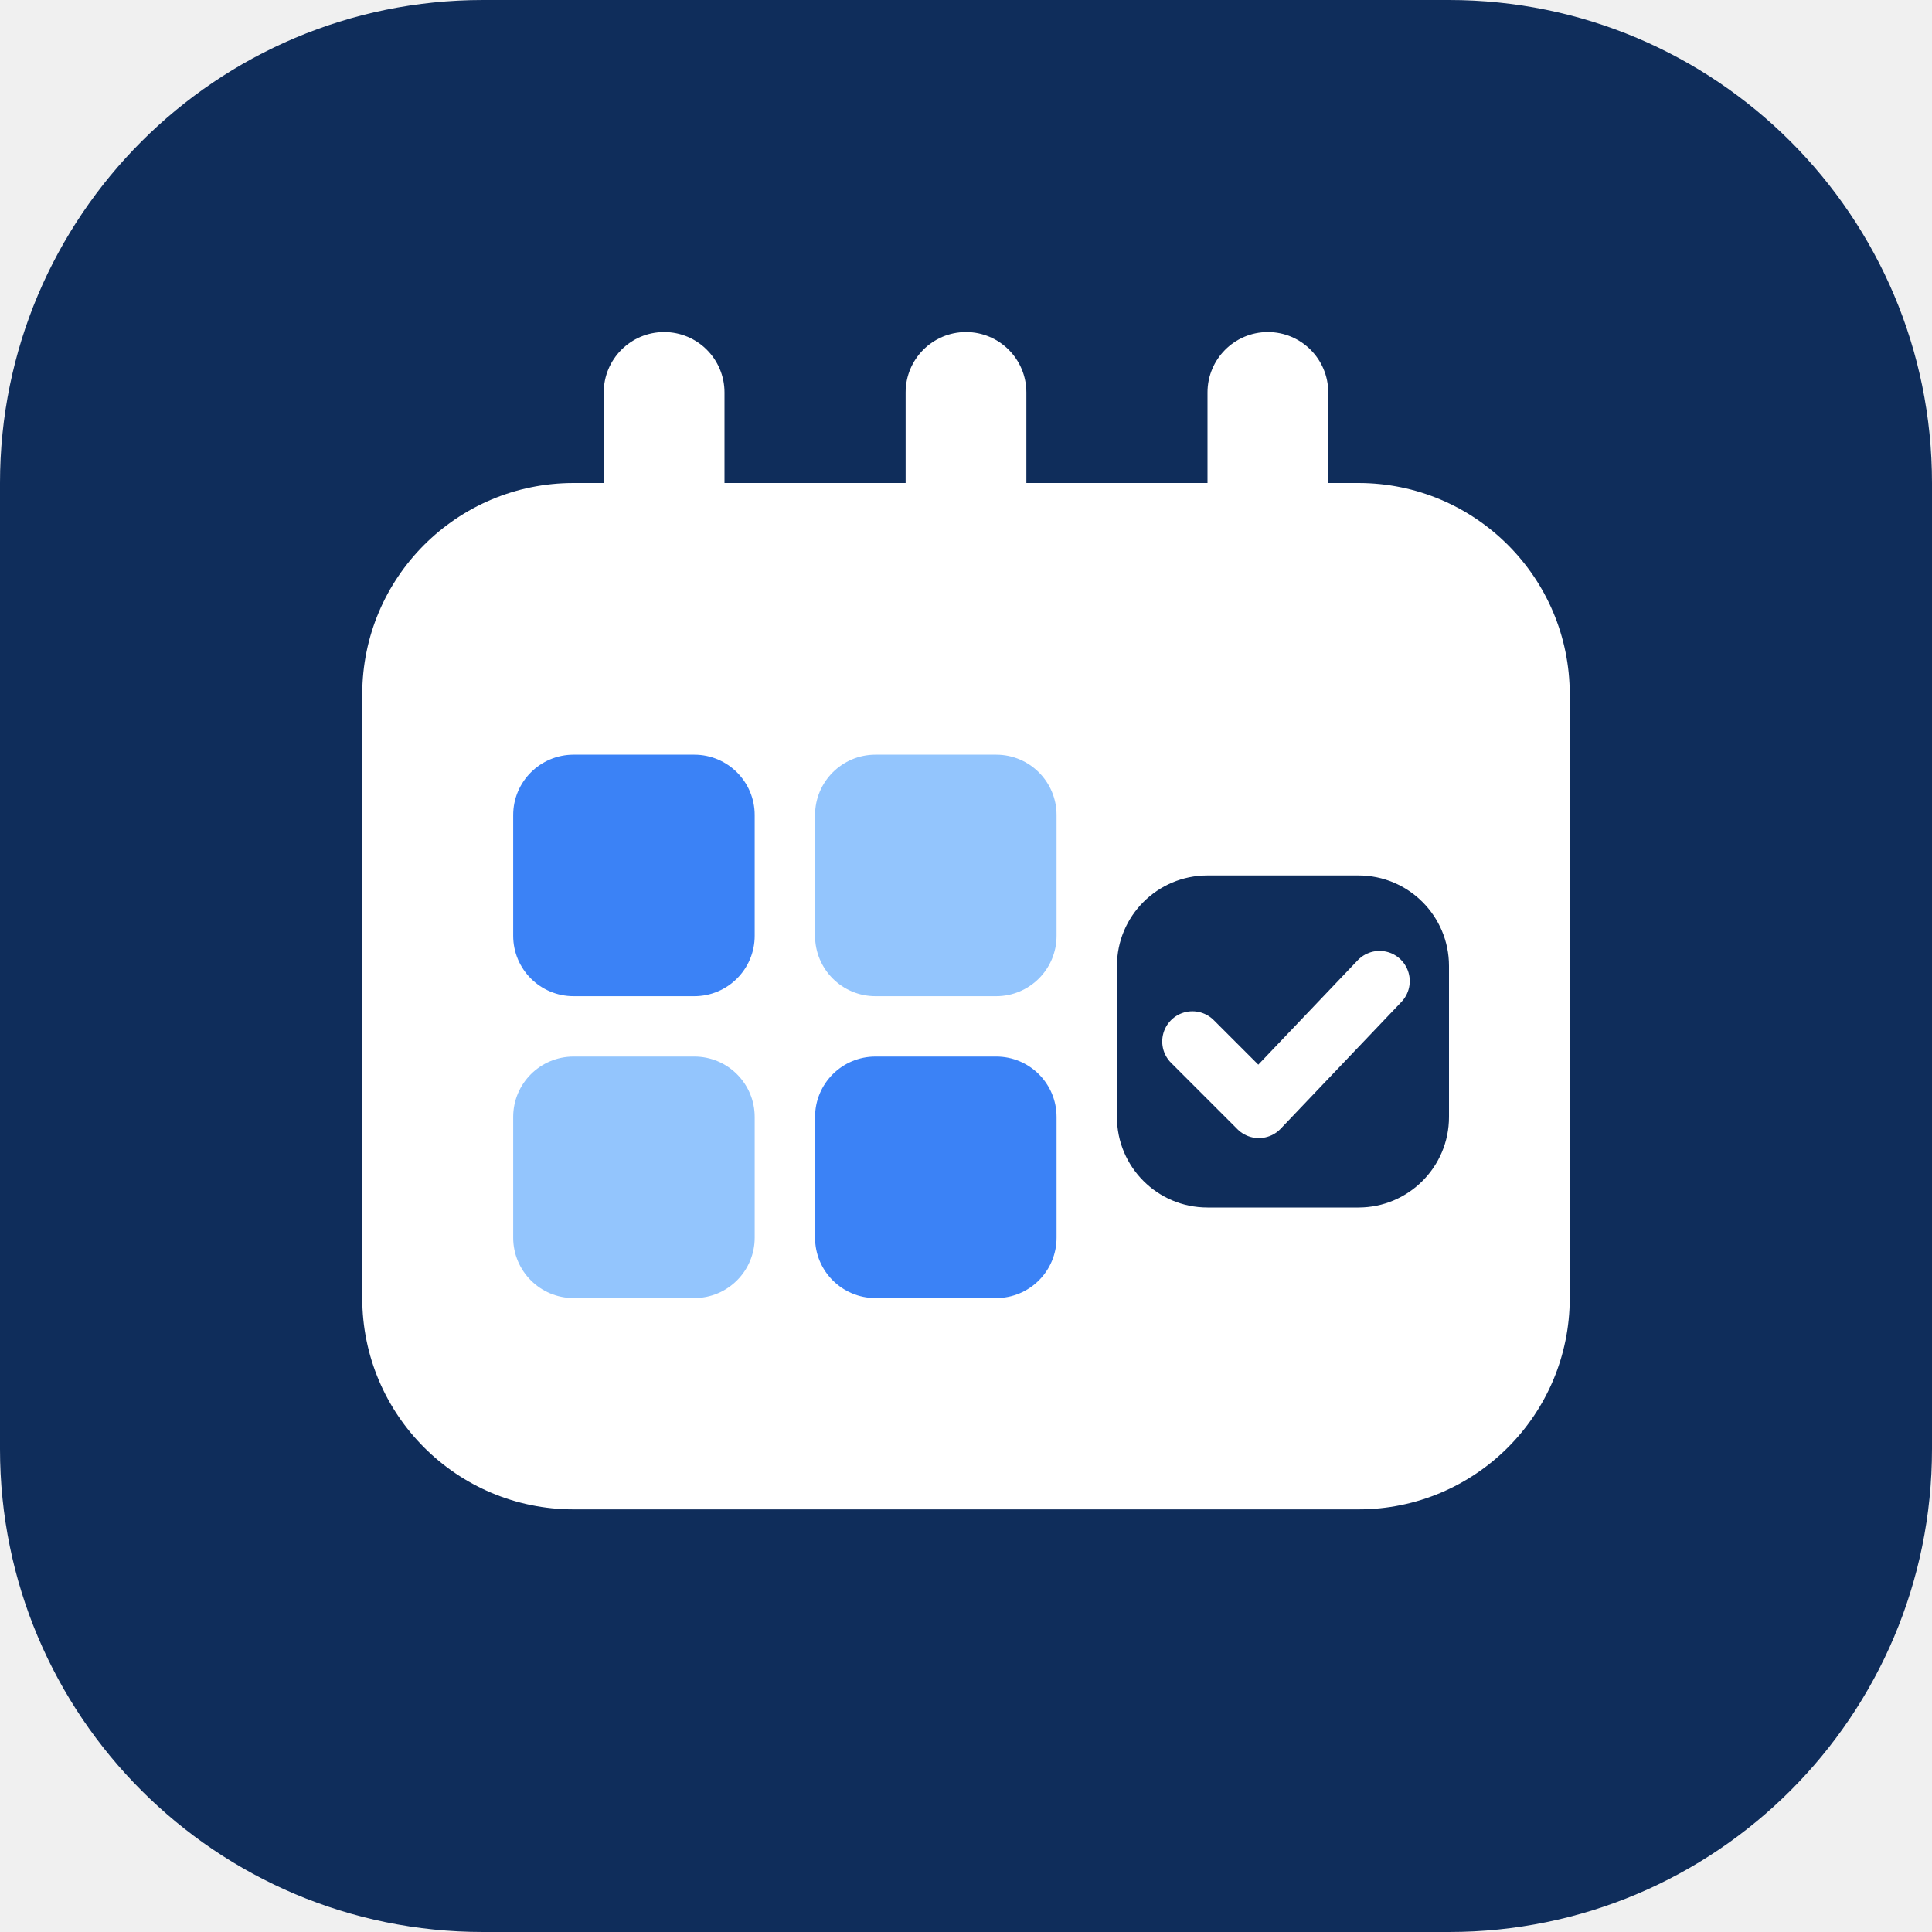
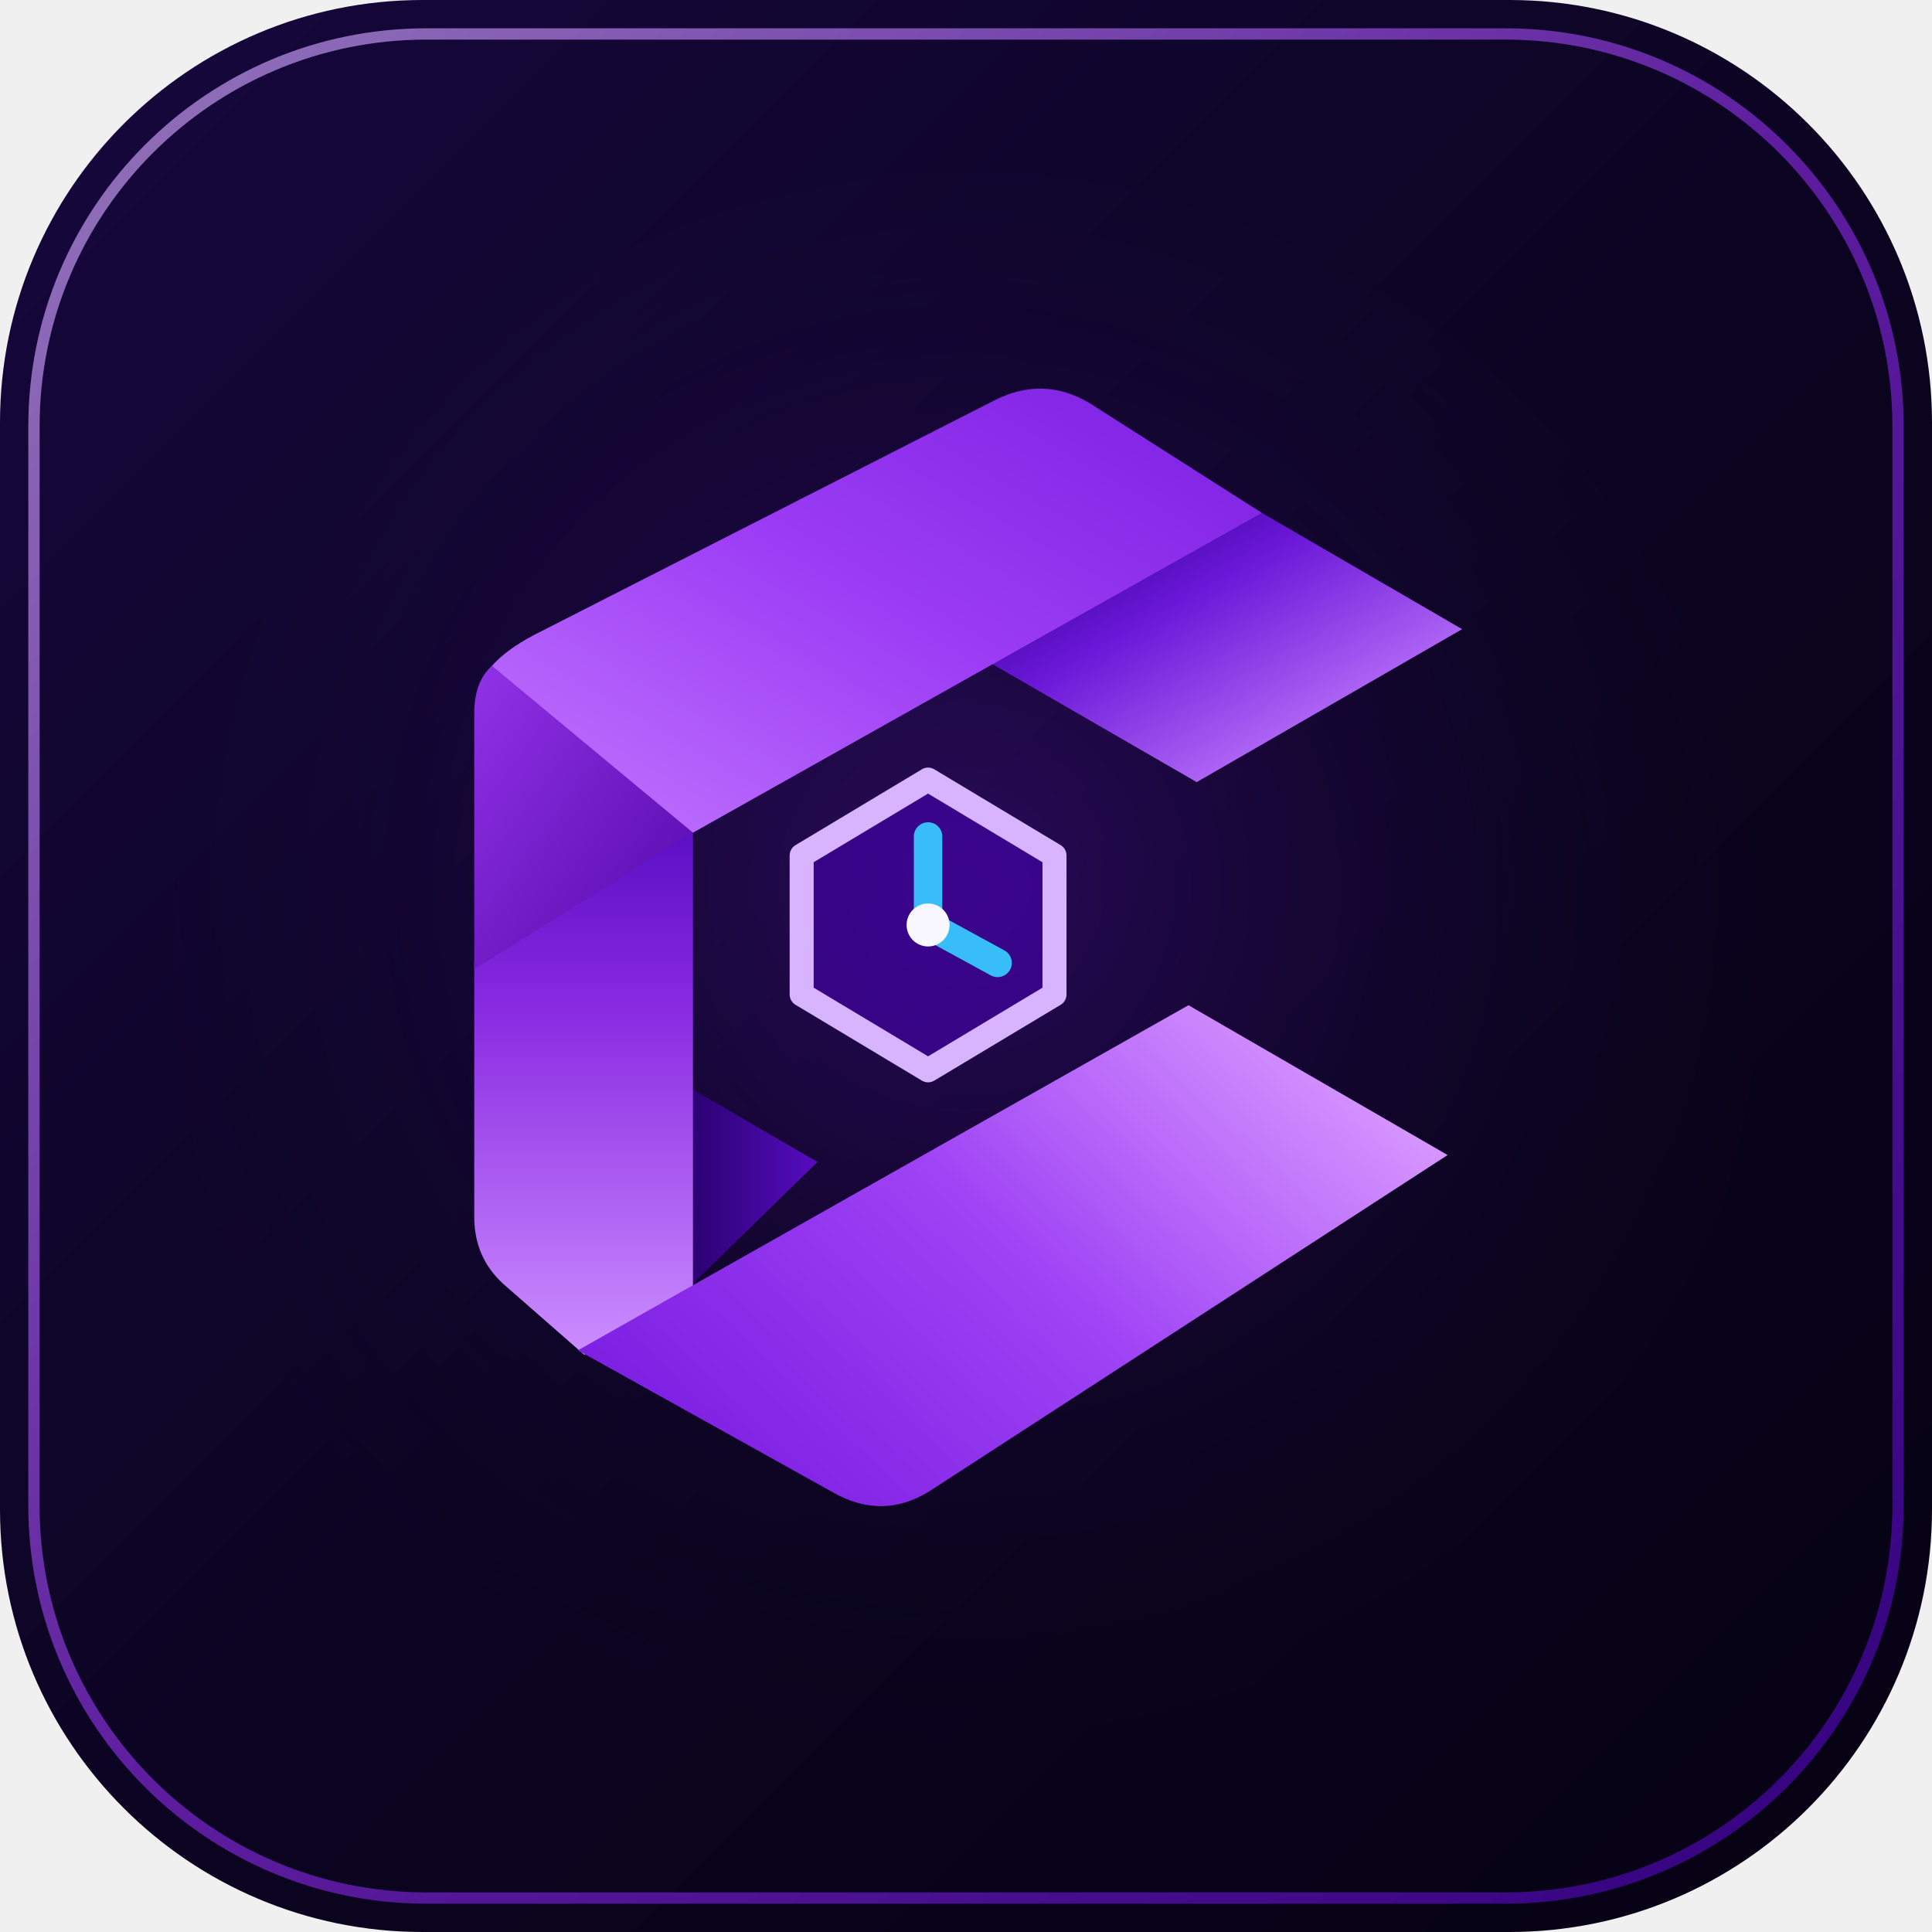
- <svg xmlns="http://www.w3.org/2000/svg" viewBox="0 0 64 64" width="64" height="64">
-   <rect width="64" height="64" rx="16" fill="#0F2D5B" />
-   <rect x="12" y="16" width="40" height="34" rx="7" fill="#FFFFFF" />
-   <rect x="20" y="11" width="4" height="10" rx="2" fill="#FFFFFF" />
-   <rect x="30" y="11" width="4" height="10" rx="2" fill="#FFFFFF" />
-   <rect x="40" y="11" width="4" height="10" rx="2" fill="#FFFFFF" />
-   <rect x="17" y="25" width="8" height="8" rx="2" fill="#3B82F6" />
-   <rect x="27" y="25" width="8" height="8" rx="2" fill="#93C5FD" />
-   <rect x="17" y="35" width="8" height="8" rx="2" fill="#93C5FD" />
-   <rect x="27" y="35" width="8" height="8" rx="2" fill="#3B82F6" />
-   <rect x="37" y="29" width="11" height="11" rx="3" fill="#0F2D5B" />
-   <path d="m39.5 34.5 2.2 2.2 4-4.2" fill="none" stroke="#FFFFFF" stroke-width="2" stroke-linecap="round" stroke-linejoin="round" />
+ <svg xmlns="http://www.w3.org/2000/svg" viewBox="0 0 1024 1024" width="1024" height="1024">
+   <defs>
+     <linearGradient id="cx-top-bar" x1="0%" y1="100%" x2="100%" y2="0%">
+       <stop offset="0%" stop-color="#C278FF" />
+       <stop offset="50%" stop-color="#9D3DF5" />
+       <stop offset="100%" stop-color="#7B1FE0" />
+     </linearGradient>
+     <linearGradient id="cx-top-flap" x1="15%" y1="15%" x2="90%" y2="85%">
+       <stop offset="0%" stop-color="#380096" />
+       <stop offset="35%" stop-color="#6B18D8" />
+       <stop offset="100%" stop-color="#C882FF" />
+     </linearGradient>
+     <linearGradient id="cx-left-upper" x1="0%" y1="0%" x2="100%" y2="100%">
+       <stop offset="0%" stop-color="#9232E8" />
+       <stop offset="100%" stop-color="#5208A8" />
+     </linearGradient>
+     <linearGradient id="cx-left-lower" x1="50%" y1="0%" x2="50%" y2="100%">
+       <stop offset="0%" stop-color="#5A0EC4" />
+       <stop offset="35%" stop-color="#8A2BE2" />
+       <stop offset="100%" stop-color="#CC8EFF" />
+     </linearGradient>
+     <linearGradient id="cx-inner-shadow" x1="0%" y1="50%" x2="100%" y2="50%">
+       <stop offset="0%" stop-color="#28006C" />
+       <stop offset="100%" stop-color="#560DC0" />
+     </linearGradient>
+     <linearGradient id="cx-bot-bar" x1="0%" y1="80%" x2="100%" y2="20%">
+       <stop offset="0%" stop-color="#7A1CE0" />
+       <stop offset="50%" stop-color="#9E42F5" />
+       <stop offset="100%" stop-color="#DC9EFF" />
+     </linearGradient>
+     <linearGradient id="cx-x-main" x1="0%" y1="100%" x2="100%" y2="0%">
+       <stop offset="0%" stop-color="#8A2BE2" />
+       <stop offset="55%" stop-color="#C074FF" />
+       <stop offset="100%" stop-color="#E6C2FF" />
+     </linearGradient>
+     <linearGradient id="cx-x-main-light" x1="0%" y1="100%" x2="100%" y2="0%">
+       <stop offset="0%" stop-color="#6A0DAD" />
+       <stop offset="55%" stop-color="#8A2BE2" />
+       <stop offset="100%" stop-color="#B86BFF" />
+     </linearGradient>
+     <linearGradient id="cx-x-ul" x1="0%" y1="0%" x2="100%" y2="100%">
+       <stop offset="0%" stop-color="#C880FF" />
+       <stop offset="70%" stop-color="#8A2BE2" />
+       <stop offset="100%" stop-color="#4A00B8" />
+     </linearGradient>
+     <linearGradient id="cx-x-lr" x1="0%" y1="0%" x2="100%" y2="100%">
+       <stop offset="0%" stop-color="#4A00B8" />
+       <stop offset="35%" stop-color="#7B1FE0" />
+       <stop offset="100%" stop-color="#9E42F5" />
+     </linearGradient>
+     <linearGradient id="cx-icon-bg" x1="0%" y1="0%" x2="100%" y2="100%">
+       <stop offset="0%" stop-color="#17073E" />
+       <stop offset="55%" stop-color="#0B0420" />
+       <stop offset="100%" stop-color="#060212" />
+     </linearGradient>
+     <radialGradient id="cx-icon-glow" cx="50%" cy="45%" r="55%">
+       <stop offset="0%" stop-color="#6B18D8" stop-opacity="0.55" />
+       <stop offset="100%" stop-color="#0B0420" stop-opacity="0" />
+     </radialGradient>
+     <linearGradient id="cx-icon-rim" x1="0%" y1="0%" x2="100%" y2="100%">
+       <stop offset="0%" stop-color="#D8B4FF" />
+       <stop offset="50%" stop-color="#8A2BE2" />
+       <stop offset="100%" stop-color="#4A00B8" />
+     </linearGradient>
+   </defs>
+   <rect width="1024" height="1024" rx="224" fill="url(#cx-icon-bg)" />
+   <circle cx="512" cy="512" r="420" fill="url(#cx-icon-glow)" opacity="0.55" />
+   <rect x="18" y="18" width="988" height="988" rx="208" fill="none" stroke="url(#cx-icon-rim)" stroke-width="6" opacity="0.65" />
+   <g transform="translate(177, 172) scale(3.35)">
+     <g id="clanix-symbol">
+       <path d="M 96.0 49.0 L 145.5 29.0 L 146.8 29.8 L 178.5 48.2 L 136.5 72.4 L 96.0 49.0 Z" fill="url(#cx-top-flap)" />
+       <path d="M 55.0 120.0 L 76.5 132.5 L 55.0 153.5 Z" fill="url(#cx-inner-shadow)" />
+       <path d="M 22.2 100.8 L 56.8 79.2 L 56.8 153.0 L 39.6 163.0 L 26.8 151.8 Q 22.2 147.6 22.2 141.2 Z" fill="url(#cx-left-lower)" />
+       <path d="M 22.2 61.5 Q 22.2 56.5 25.0 54.0 L 28.0 53.0 L 58.0 79.5 L 56.8 80.4 L 22.2 102.0 Z" fill="url(#cx-left-upper)" />
+       <path d="M 25.0 54.0 Q 27.2 51.5 31.5 49.2 L 104.5 12.0 Q 112.2 8.1 119.5 12.4 L 146.8 29.8 L 56.8 80.4 Z" fill="url(#cx-top-bar)" />
+       <path d="M 38.6 162.3 L 56.8 152.0 L 135.2 107.7 L 176.2 131.4 L 94.2 184.6 Q 86.8 189.2 79.0 184.8 Z" fill="url(#cx-bot-bar)" />
+     </g>
+     <g id="emblem-agenda">
+       <path d="M 94 72 L 114 84 L 114 106 L 94 118 L 74 106 L 74 84 Z" fill="#4A00B8" fill-opacity="0.55" stroke="#D8B4FF" stroke-width="3.8" stroke-linejoin="round" />
+       <path d="M 94 81 L 94 95 L 105 101" fill="none" stroke="#38BDF8" stroke-width="4.5" stroke-linecap="round" stroke-linejoin="round" />
+       <circle cx="94" cy="95" r="3.4" fill="#F8F7FF" />
+     </g>
+   </g>
</svg>
